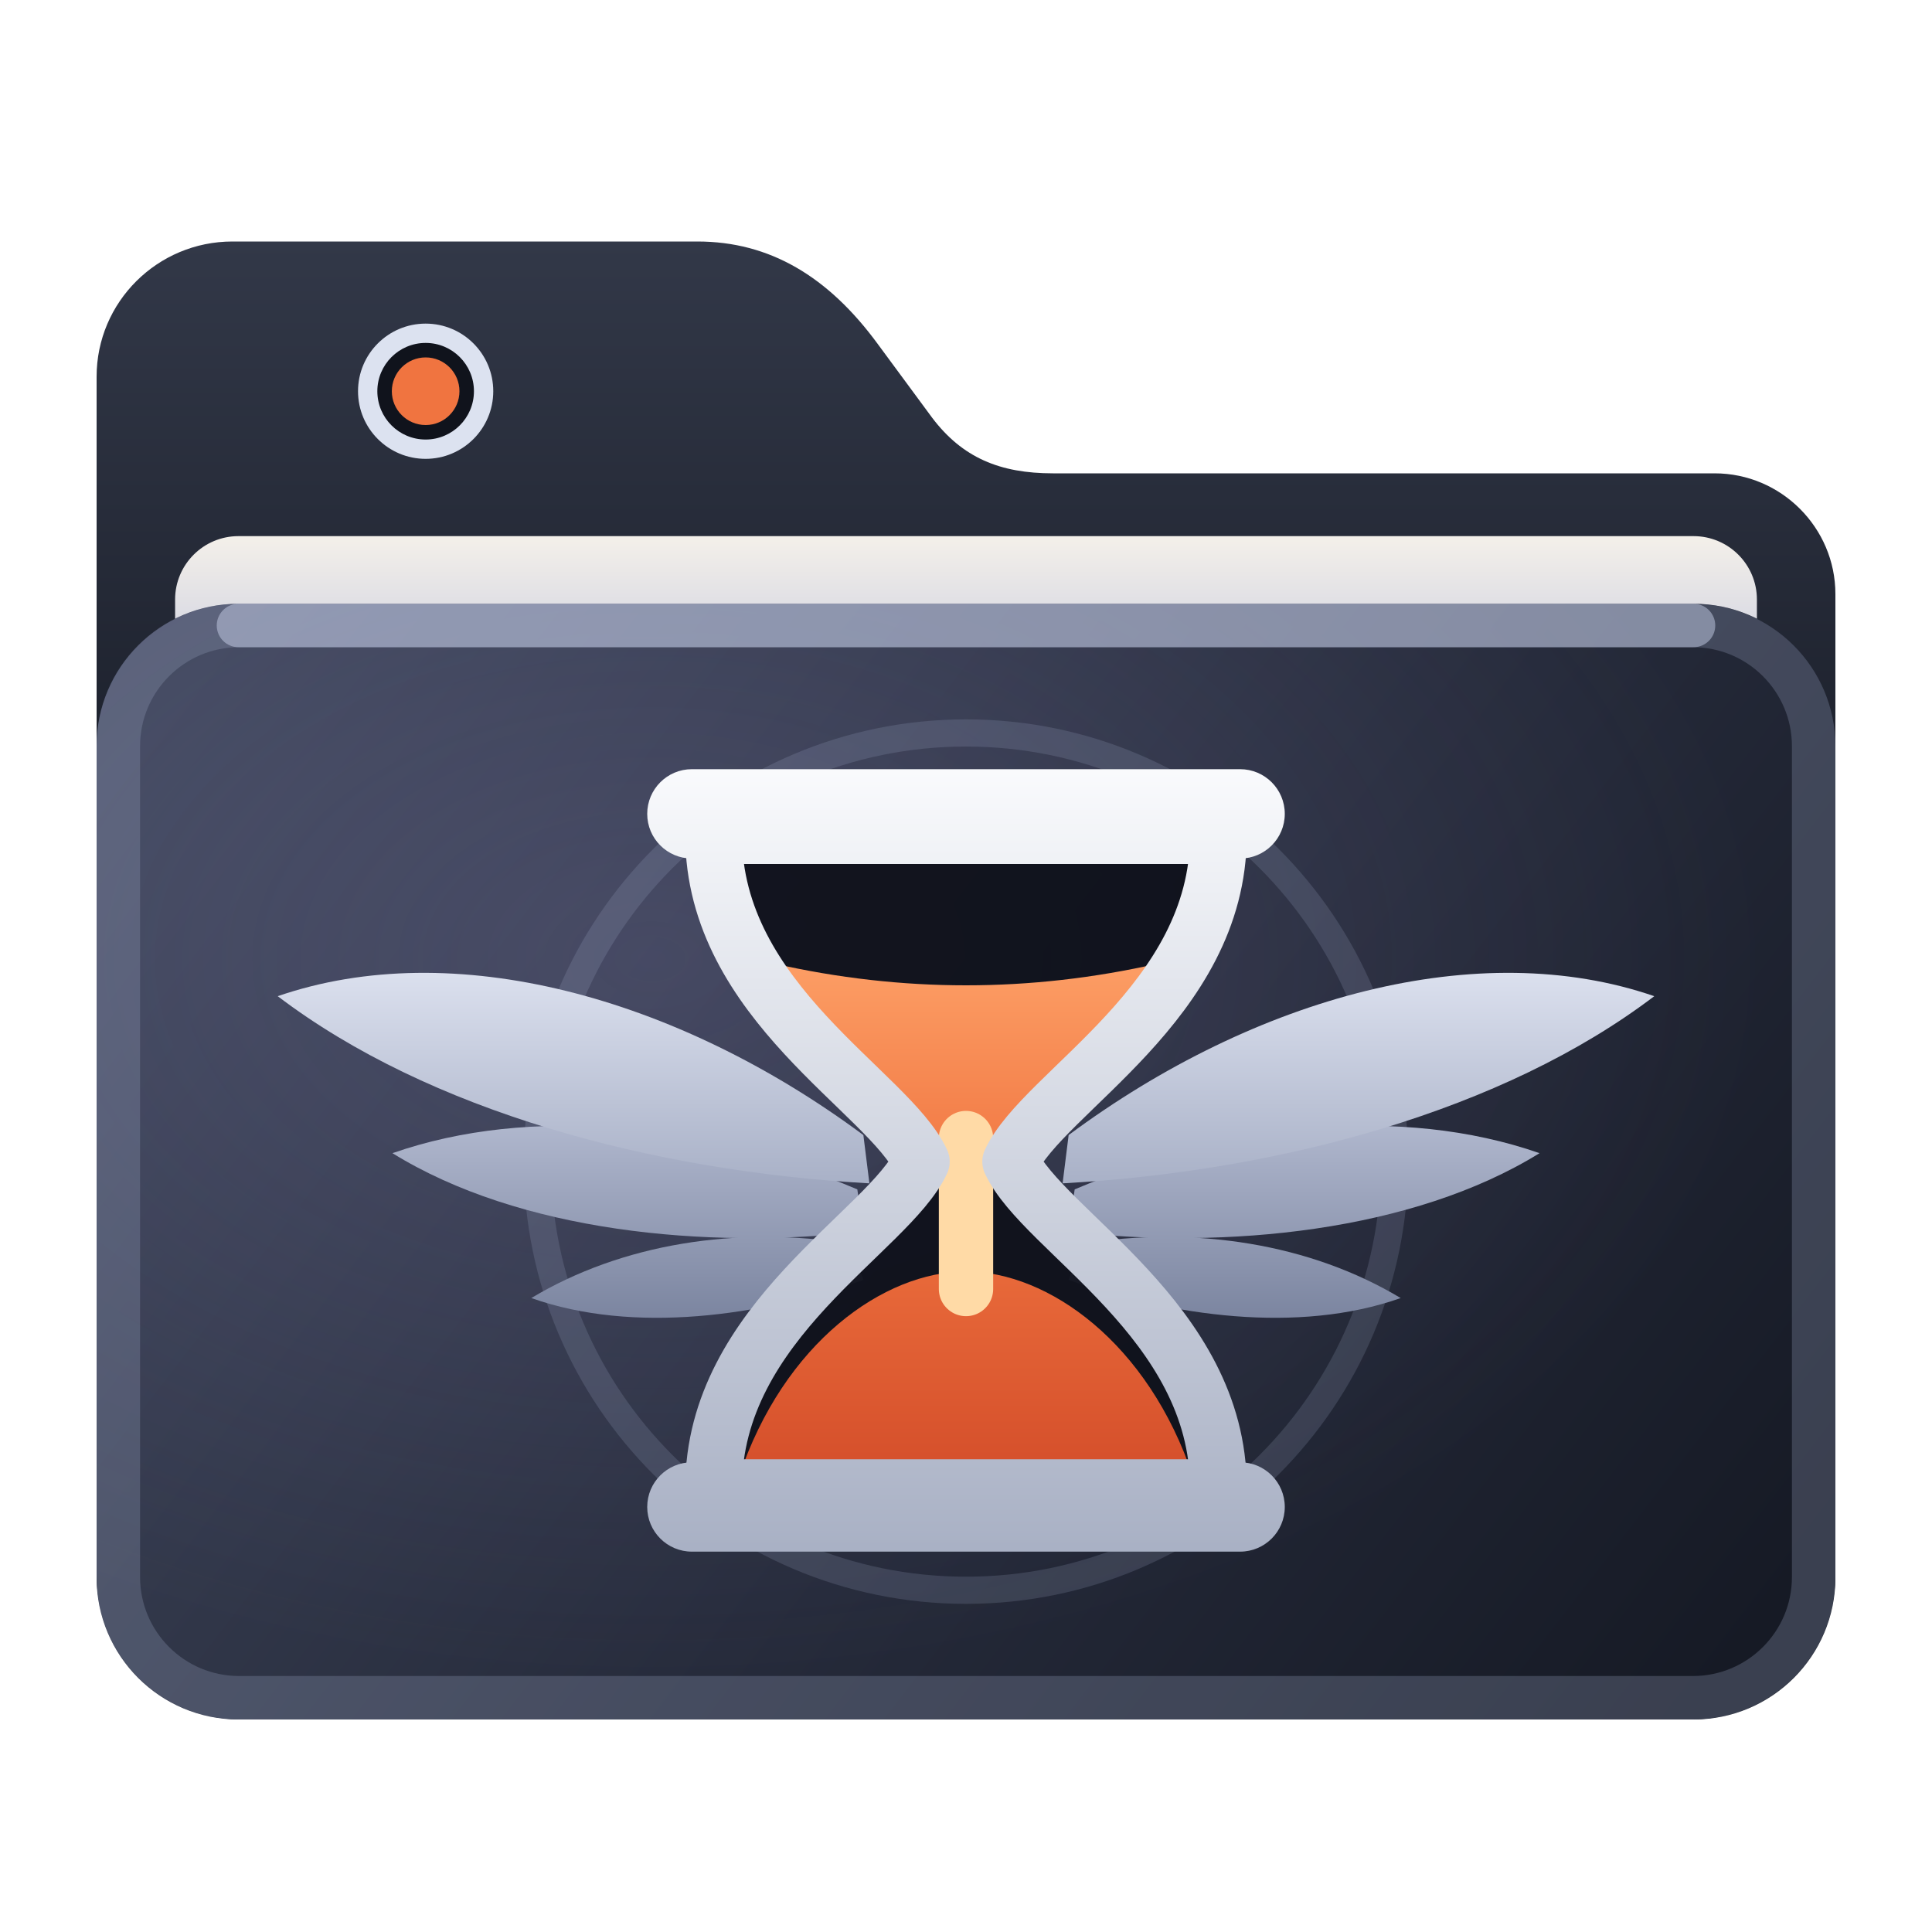
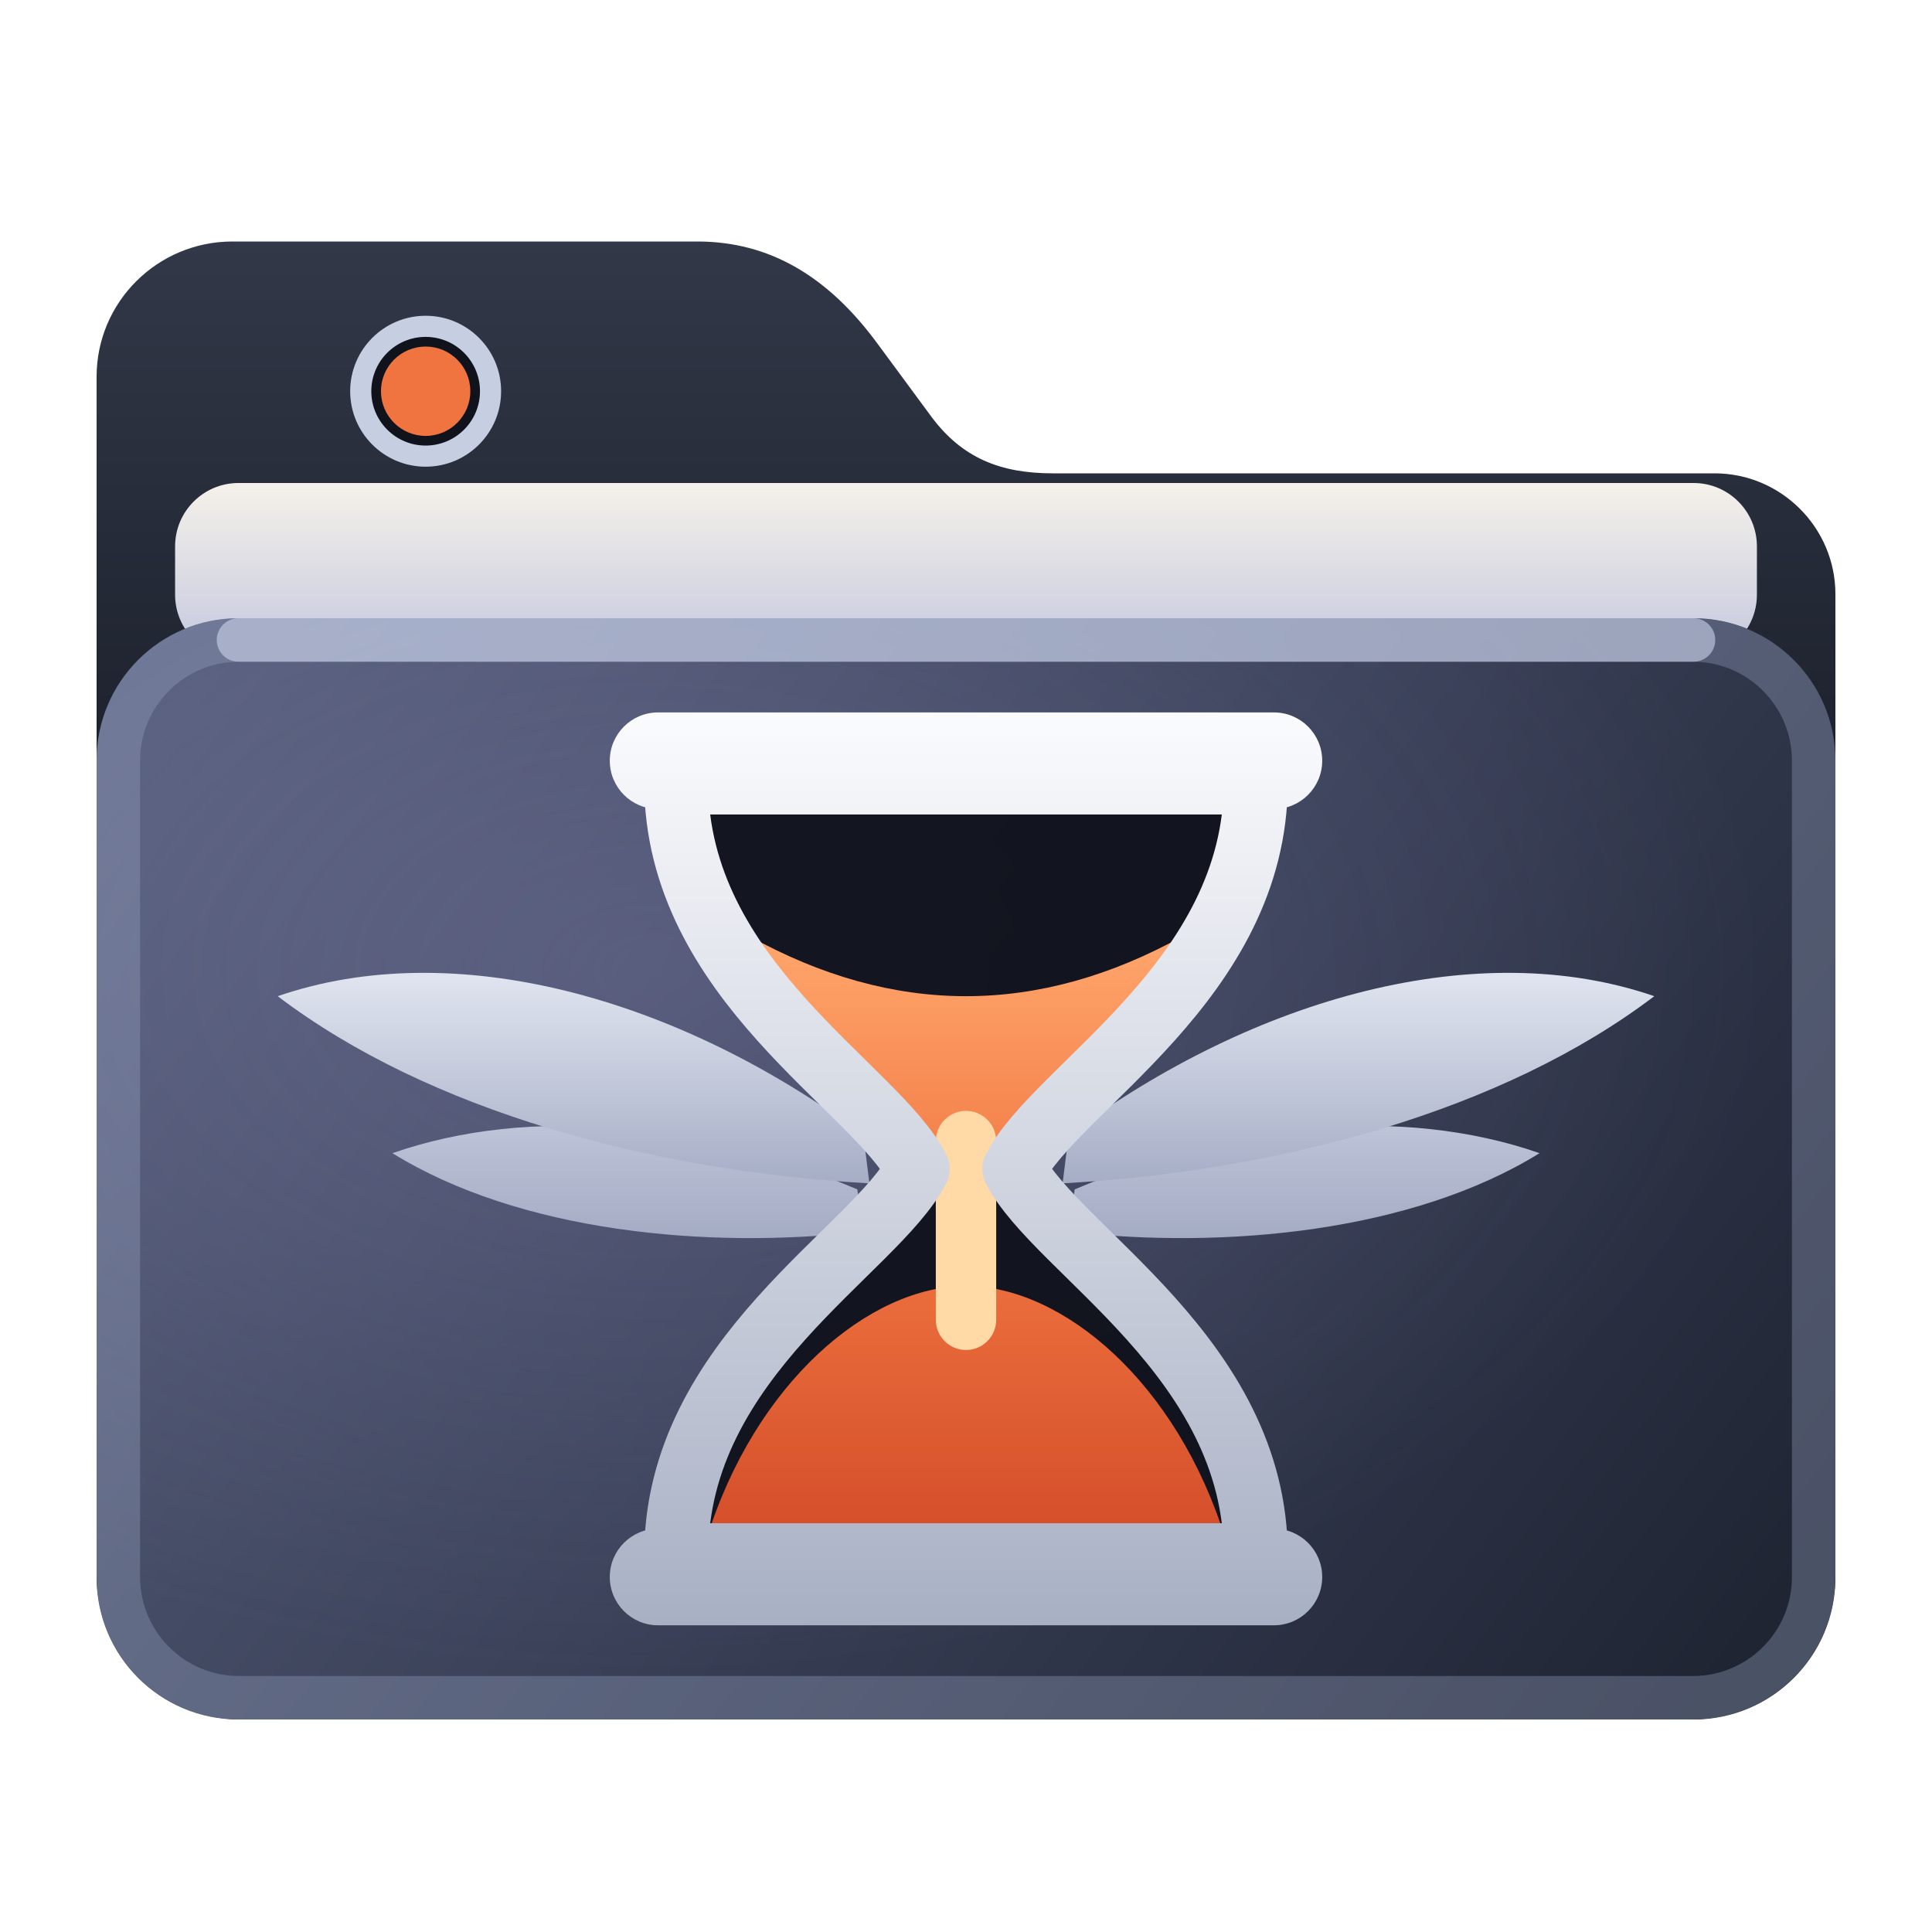
<svg xmlns="http://www.w3.org/2000/svg" viewBox="0 0 32 32" fill="none" role="img" aria-label="观澜 Guanlan — 司辰翼漏银匣徽">
  <defs>
    <linearGradient id="gl-logo-back" x1="16" y1="4" x2="16" y2="14" gradientUnits="userSpaceOnUse">
      <stop offset="0%" stop-color="#323848" />
      <stop offset="100%" stop-color="#1A1E29" />
    </linearGradient>
-     <linearGradient id="gl-logo-paper" x1="16" y1="8.8" x2="16" y2="11.2" gradientUnits="userSpaceOnUse">
+     <linearGradient id="gl-logo-paper" x1="16" y1="8" x2="16" y2="10.4" gradientUnits="userSpaceOnUse">
      <stop offset="0%" stop-color="#F5F1EA" />
      <stop offset="100%" stop-color="#CCCFE0" />
    </linearGradient>
-     <linearGradient id="gl-logo-front" x1="4" y1="10" x2="28" y2="28.5" gradientUnits="userSpaceOnUse">
-       <stop offset="0%" stop-color="#3E455A" />
-       <stop offset="56%" stop-color="#262B3B" />
-       <stop offset="100%" stop-color="#161A25" />
+     <linearGradient id="gl-logo-front" x1="4" y1="10.3" x2="28" y2="28.5" gradientUnits="userSpaceOnUse">
+       <stop offset="0%" stop-color="#545C78" />
+       <stop offset="56%" stop-color="#363D53" />
+       <stop offset="100%" stop-color="#202534" />
    </linearGradient>
    <radialGradient id="gl-logo-sheen" cx="32%" cy="32%" r="64%">
-       <stop offset="0%" stop-color="#A69EDA" stop-opacity="0.18" />
+       <stop offset="0%" stop-color="#A69EDA" stop-opacity="0.22" />
      <stop offset="100%" stop-color="#A69EDA" stop-opacity="0" />
    </radialGradient>
    <linearGradient id="gl-logo-wing-hi" x1="16" y1="15.2" x2="16" y2="20.4" gradientUnits="userSpaceOnUse">
-       <stop offset="0%" stop-color="#E8ECF8" />
-       <stop offset="100%" stop-color="#9DA6BE" />
+       <stop offset="0%" stop-color="#F0F3FB" />
+       <stop offset="100%" stop-color="#98A1BC" />
    </linearGradient>
    <linearGradient id="gl-logo-wing-lo" x1="16" y1="17.8" x2="16" y2="22.4" gradientUnits="userSpaceOnUse">
-       <stop offset="0%" stop-color="#BDC4D9" />
-       <stop offset="100%" stop-color="#727C98" />
+       <stop offset="0%" stop-color="#C9CFE2" />
+       <stop offset="100%" stop-color="#8A93AE" />
    </linearGradient>
-     <linearGradient id="gl-logo-silver" x1="16" y1="12.6" x2="16" y2="25.8" gradientUnits="userSpaceOnUse">
+     <linearGradient id="gl-logo-silver" x1="16" y1="11.8" x2="16" y2="26.9" gradientUnits="userSpaceOnUse">
      <stop offset="0%" stop-color="#FAFBFD" />
      <stop offset="100%" stop-color="#A8B0C4" />
    </linearGradient>
-     <linearGradient id="gl-logo-sand" x1="16" y1="15.2" x2="16" y2="24.5" gradientUnits="userSpaceOnUse">
+     <linearGradient id="gl-logo-sand" x1="16" y1="15.5" x2="16" y2="25.5" gradientUnits="userSpaceOnUse">
      <stop offset="0%" stop-color="#FFA66C" />
      <stop offset="48%" stop-color="#F07440" />
      <stop offset="100%" stop-color="#D44E2A" />
    </linearGradient>
  </defs>
  <path d="M3.85 4H11.55C12.75 4 13.72 4.58 14.54 5.7L15.44 6.92C15.94 7.58 16.56 7.84 17.44 7.84H28.4C29.5 7.84 30.4 8.74 30.4 9.84V26.08C30.4 27.4 29.32 28.48 28 28.48H4C2.68 28.48 1.6 27.4 1.6 26.08V6.24C1.6 5 2.61 4 3.85 4Z" fill="url(#gl-logo-back)" />
-   <circle cx="7.05" cy="6.48" r="1.12" fill="#DCE2F0" />
-   <circle cx="7.05" cy="6.48" r="0.8" fill="#10131C" />
-   <circle cx="7.05" cy="6.48" r="0.56" fill="#F07440" />
-   <rect x="2.9" y="8.88" width="26.2" height="3.2" rx="1.05" fill="url(#gl-logo-paper)" />
-   <rect x="1.6" y="10" width="28.8" height="18.48" rx="2.35" fill="url(#gl-logo-front)" />
-   <rect x="1.6" y="10" width="28.8" height="18.48" rx="2.35" fill="url(#gl-logo-sheen)" />
-   <circle cx="16" cy="19.24" r="7.1" stroke="#B8C2E2" stroke-opacity="0.16" stroke-width="0.45" />
-   <rect x="1.96" y="10.36" width="28.08" height="17.76" rx="2" stroke="#98A2C0" stroke-opacity="0.28" stroke-width="0.72" />
-   <path d="M3.95 10.36H28.05" stroke="#CBD3EB" stroke-opacity="0.48" stroke-width="0.72" stroke-linecap="round" />
+   <circle cx="7.05" cy="6.48" r="1.25" fill="#C6CEE2" />
+   <circle cx="7.05" cy="6.48" r="0.9" fill="#10131C" />
+   <circle cx="7.05" cy="6.48" r="0.74" fill="#F07440" />
+   <rect x="2.9" y="8" width="26.2" height="2.9" rx="1.05" fill="url(#gl-logo-paper)" />
+   <rect x="1.6" y="10.24" width="28.8" height="18.24" rx="2.35" fill="url(#gl-logo-front)" />
+   <rect x="1.6" y="10.24" width="28.8" height="18.24" rx="2.35" fill="url(#gl-logo-sheen)" />
+   <rect x="1.96" y="10.6" width="28.08" height="17.52" rx="2" stroke="#98A2C0" stroke-opacity="0.36" stroke-width="0.72" />
+   <path d="M3.95 10.6H28.05" stroke="#CBD3EB" stroke-opacity="0.6" stroke-width="0.72" stroke-linecap="round" />
  <g>
-     <path d="M14.1 20.6C12.2 20.3 10.3 20.6 8.8 21.5C10.5 22.1 12.6 21.8 14.3 21.2Z" fill="url(#gl-logo-wing-lo)" />
    <path d="M14.2 19.7C11.6 18.6 8.8 18.3 6.5 19.1C8.6 20.4 11.7 20.7 14.3 20.4Z" fill="url(#gl-logo-wing-lo)" />
    <path d="M14.3 18.8C11.2 16.5 7.5 15.5 4.6 16.5C7.1 18.4 10.8 19.4 14.4 19.6Z" fill="url(#gl-logo-wing-hi)" />
-     <path d="M17.9 20.6C19.8 20.3 21.7 20.6 23.2 21.5C21.5 22.1 19.4 21.8 17.7 21.2Z" fill="url(#gl-logo-wing-lo)" />
    <path d="M17.8 19.7C20.4 18.6 23.2 18.3 25.5 19.1C23.4 20.4 20.3 20.7 17.7 20.4Z" fill="url(#gl-logo-wing-lo)" />
    <path d="M17.7 18.8C20.8 16.5 24.5 15.5 27.4 16.5C24.9 18.4 21.2 19.4 17.6 19.6Z" fill="url(#gl-logo-wing-hi)" />
  </g>
-   <path d="M11.82 13.84C11.82 16.6 14.72 18.08 15.26 19.24C14.72 20.4 11.82 21.88 11.82 24.64H20.18C20.18 21.88 17.28 20.4 16.74 19.24C17.28 18.08 20.18 16.6 20.18 13.84Z" fill="#0F121B" fill-opacity="0.94" />
-   <path d="M12.82 15.96Q16 16.68 19.18 15.96C18.56 17.48 16.76 18.44 16 19.24C15.24 18.44 13.44 17.48 12.82 15.96Z" fill="url(#gl-logo-sand)" />
-   <path d="M12.24 24.46C12.98 22.24 14.64 21.06 16 21.06C17.36 21.06 19.02 22.24 19.76 24.46Z" fill="url(#gl-logo-sand)" />
-   <line x1="16" y1="18.85" x2="16" y2="21.35" stroke="#FFDAA6" stroke-width="0.9" stroke-linecap="round" />
-   <path d="M11.82 13.84C11.82 16.6 14.72 18.08 15.26 19.24C14.72 20.4 11.82 21.88 11.82 24.64H20.18C20.18 21.88 17.28 20.4 16.74 19.24C17.28 18.08 20.18 16.6 20.18 13.84Z" stroke="url(#gl-logo-silver)" stroke-width="0.94" stroke-linejoin="round" />
-   <rect x="10.72" y="12.74" width="10.56" height="1.48" rx="0.74" fill="url(#gl-logo-silver)" />
-   <rect x="10.72" y="24.22" width="10.56" height="1.48" rx="0.74" fill="url(#gl-logo-silver)" />
+   <path d="M11.2 12.96C11.2 16.24 14.5 18 15.2 19.36C14.5 20.72 11.2 22.48 11.2 25.76H20.8C20.8 22.48 17.5 20.72 16.8 19.36C17.5 18 20.8 16.24 20.8 12.96Z" fill="#0F121B" fill-opacity="0.94" />
+   <path d="M12.4 15.5Q16 17.5 19.6 15.5C18.9 17.3 16.8 18.4 16 19.36C15.2 18.4 13.1 17.3 12.4 15.5Z" fill="url(#gl-logo-sand)" />
+   <path d="M11.7 25.5C12.5 22.9 14.4 21.3 16 21.3C17.6 21.3 19.5 22.9 20.3 25.5Z" fill="url(#gl-logo-sand)" />
+   <line x1="16" y1="18.9" x2="16" y2="21.86" stroke="#FFDAA6" stroke-width="1" stroke-linecap="round" />
+   <path d="M11.2 12.96C11.2 16.24 14.5 18 15.2 19.36C14.5 20.72 11.2 22.48 11.2 25.76H20.8C20.8 22.48 17.5 20.72 16.8 19.36C17.5 18 20.8 16.24 20.8 12.96Z" stroke="url(#gl-logo-silver)" stroke-width="1.06" stroke-linejoin="round" />
+   <rect x="10.1" y="11.8" width="11.8" height="1.6" rx="0.8" fill="url(#gl-logo-silver)" />
+   <rect x="10.1" y="25.32" width="11.8" height="1.6" rx="0.8" fill="url(#gl-logo-silver)" />
</svg>
